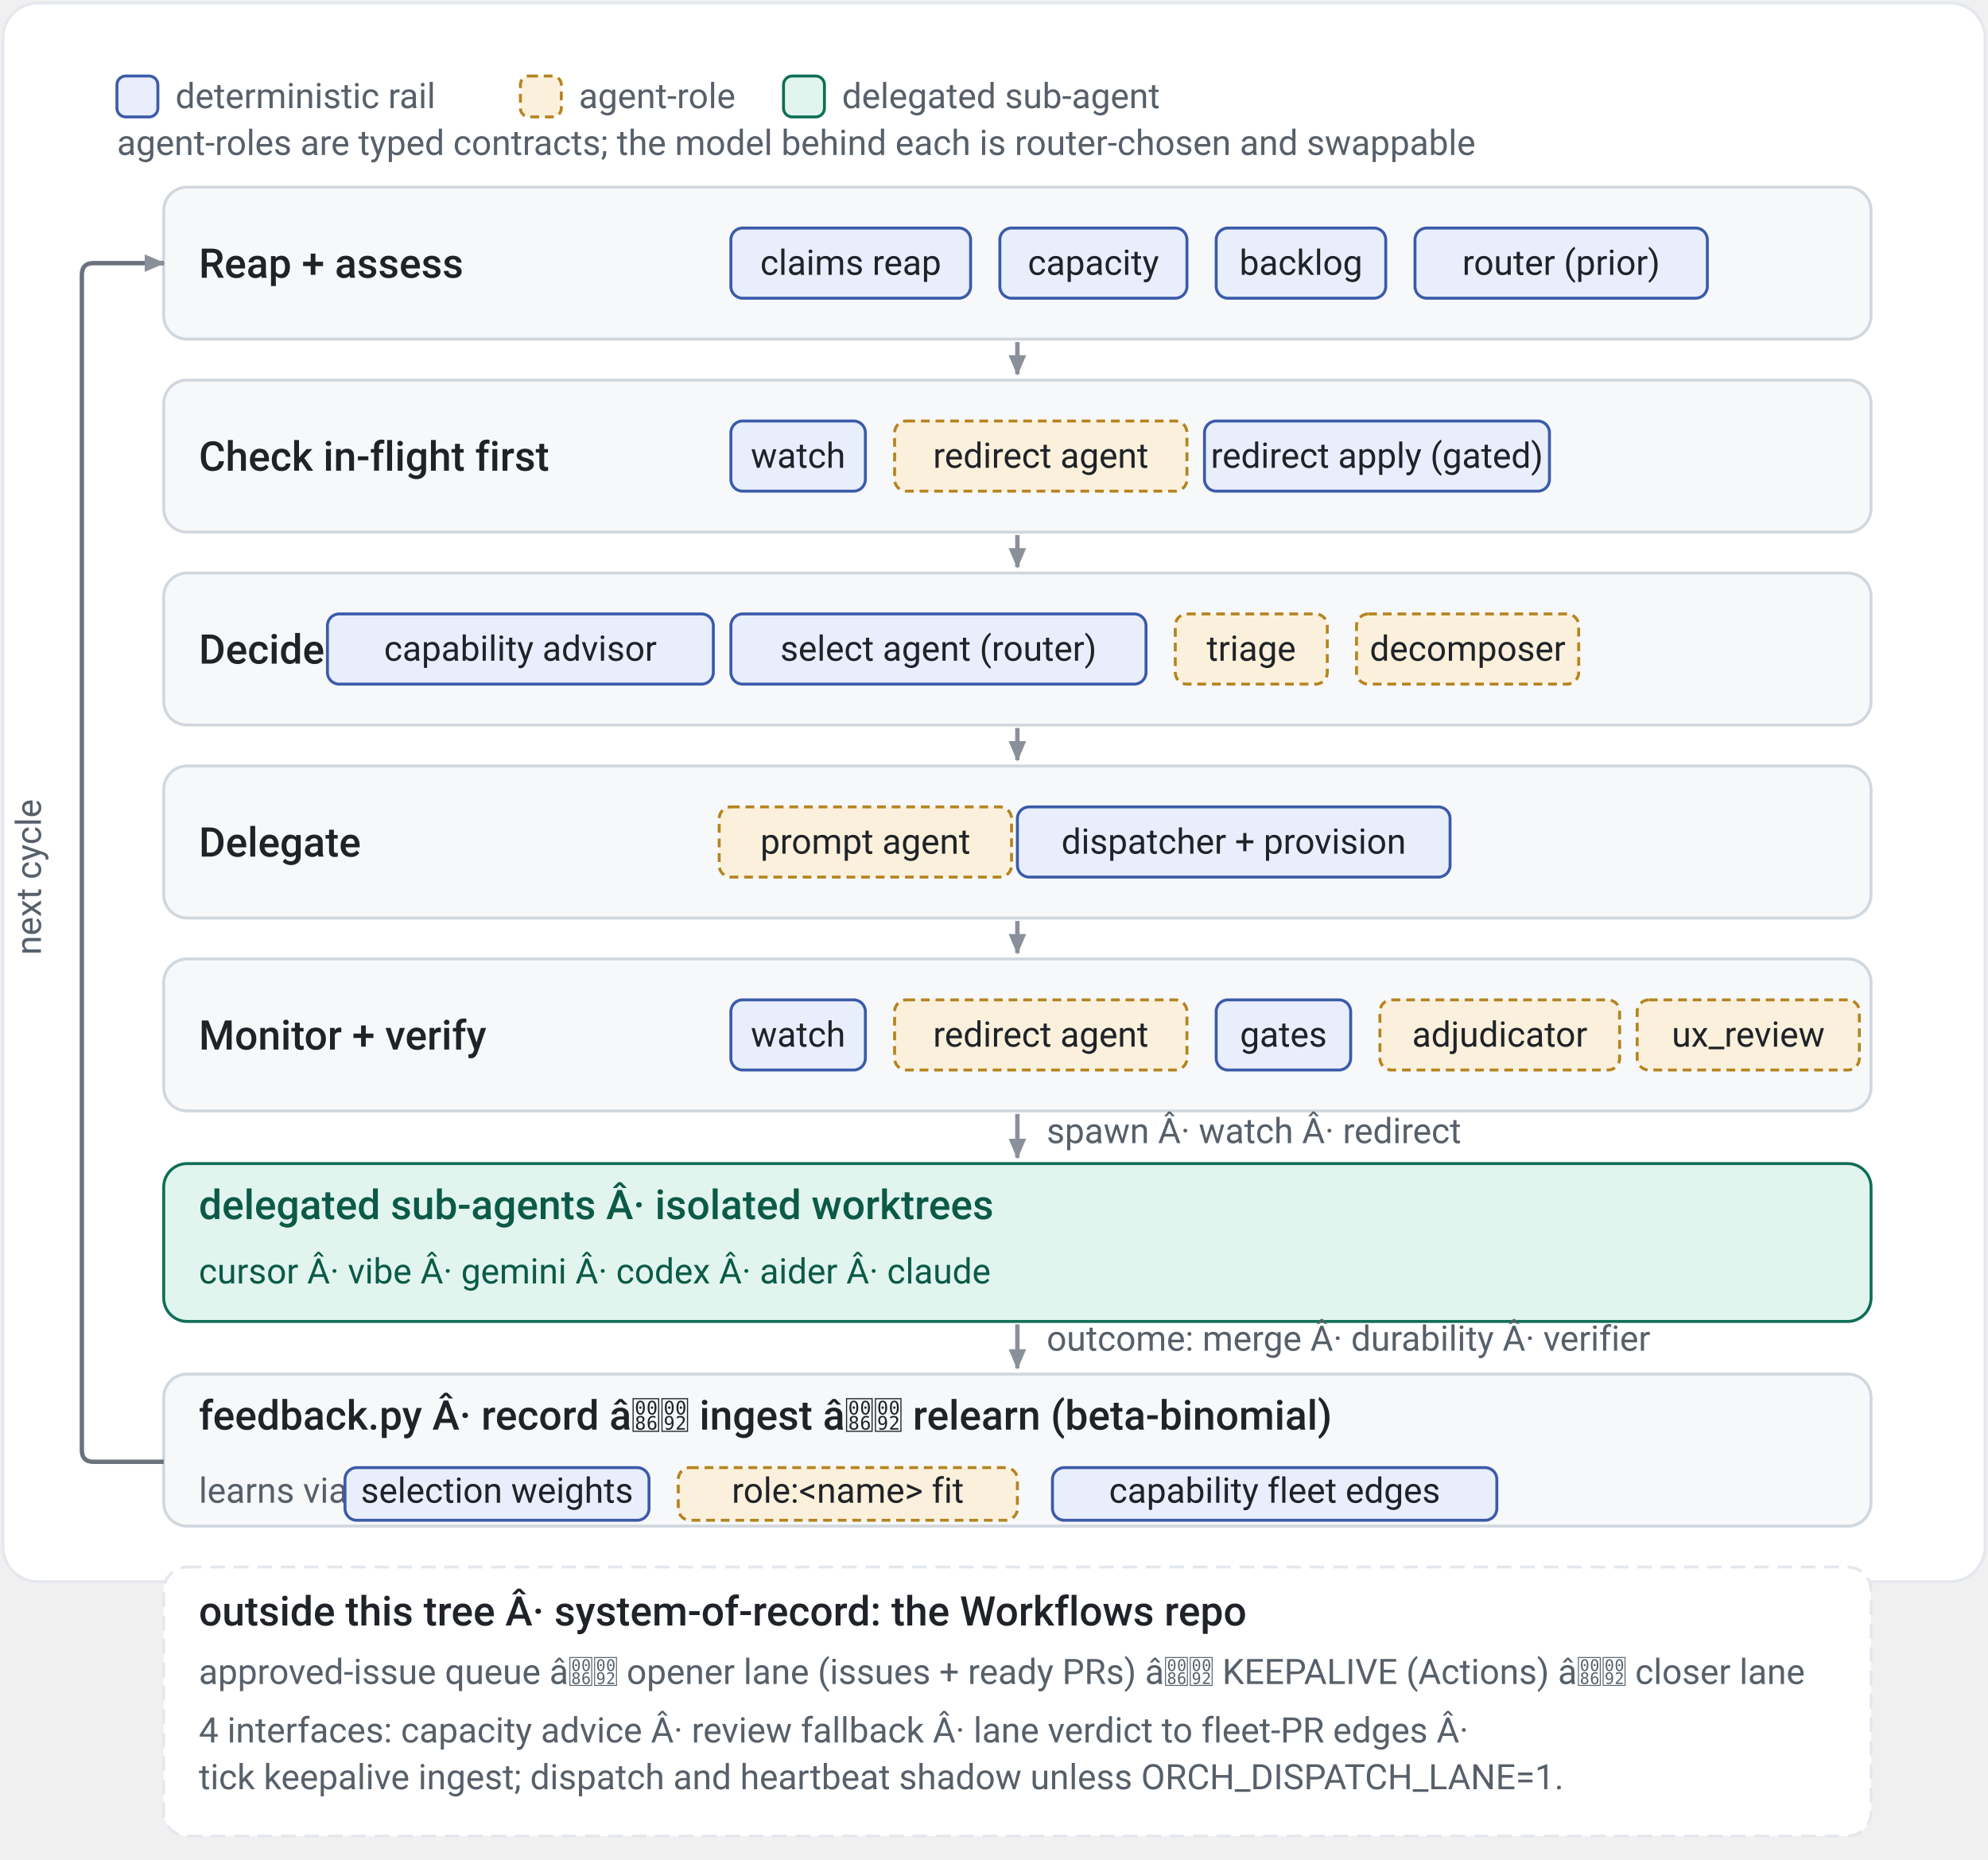
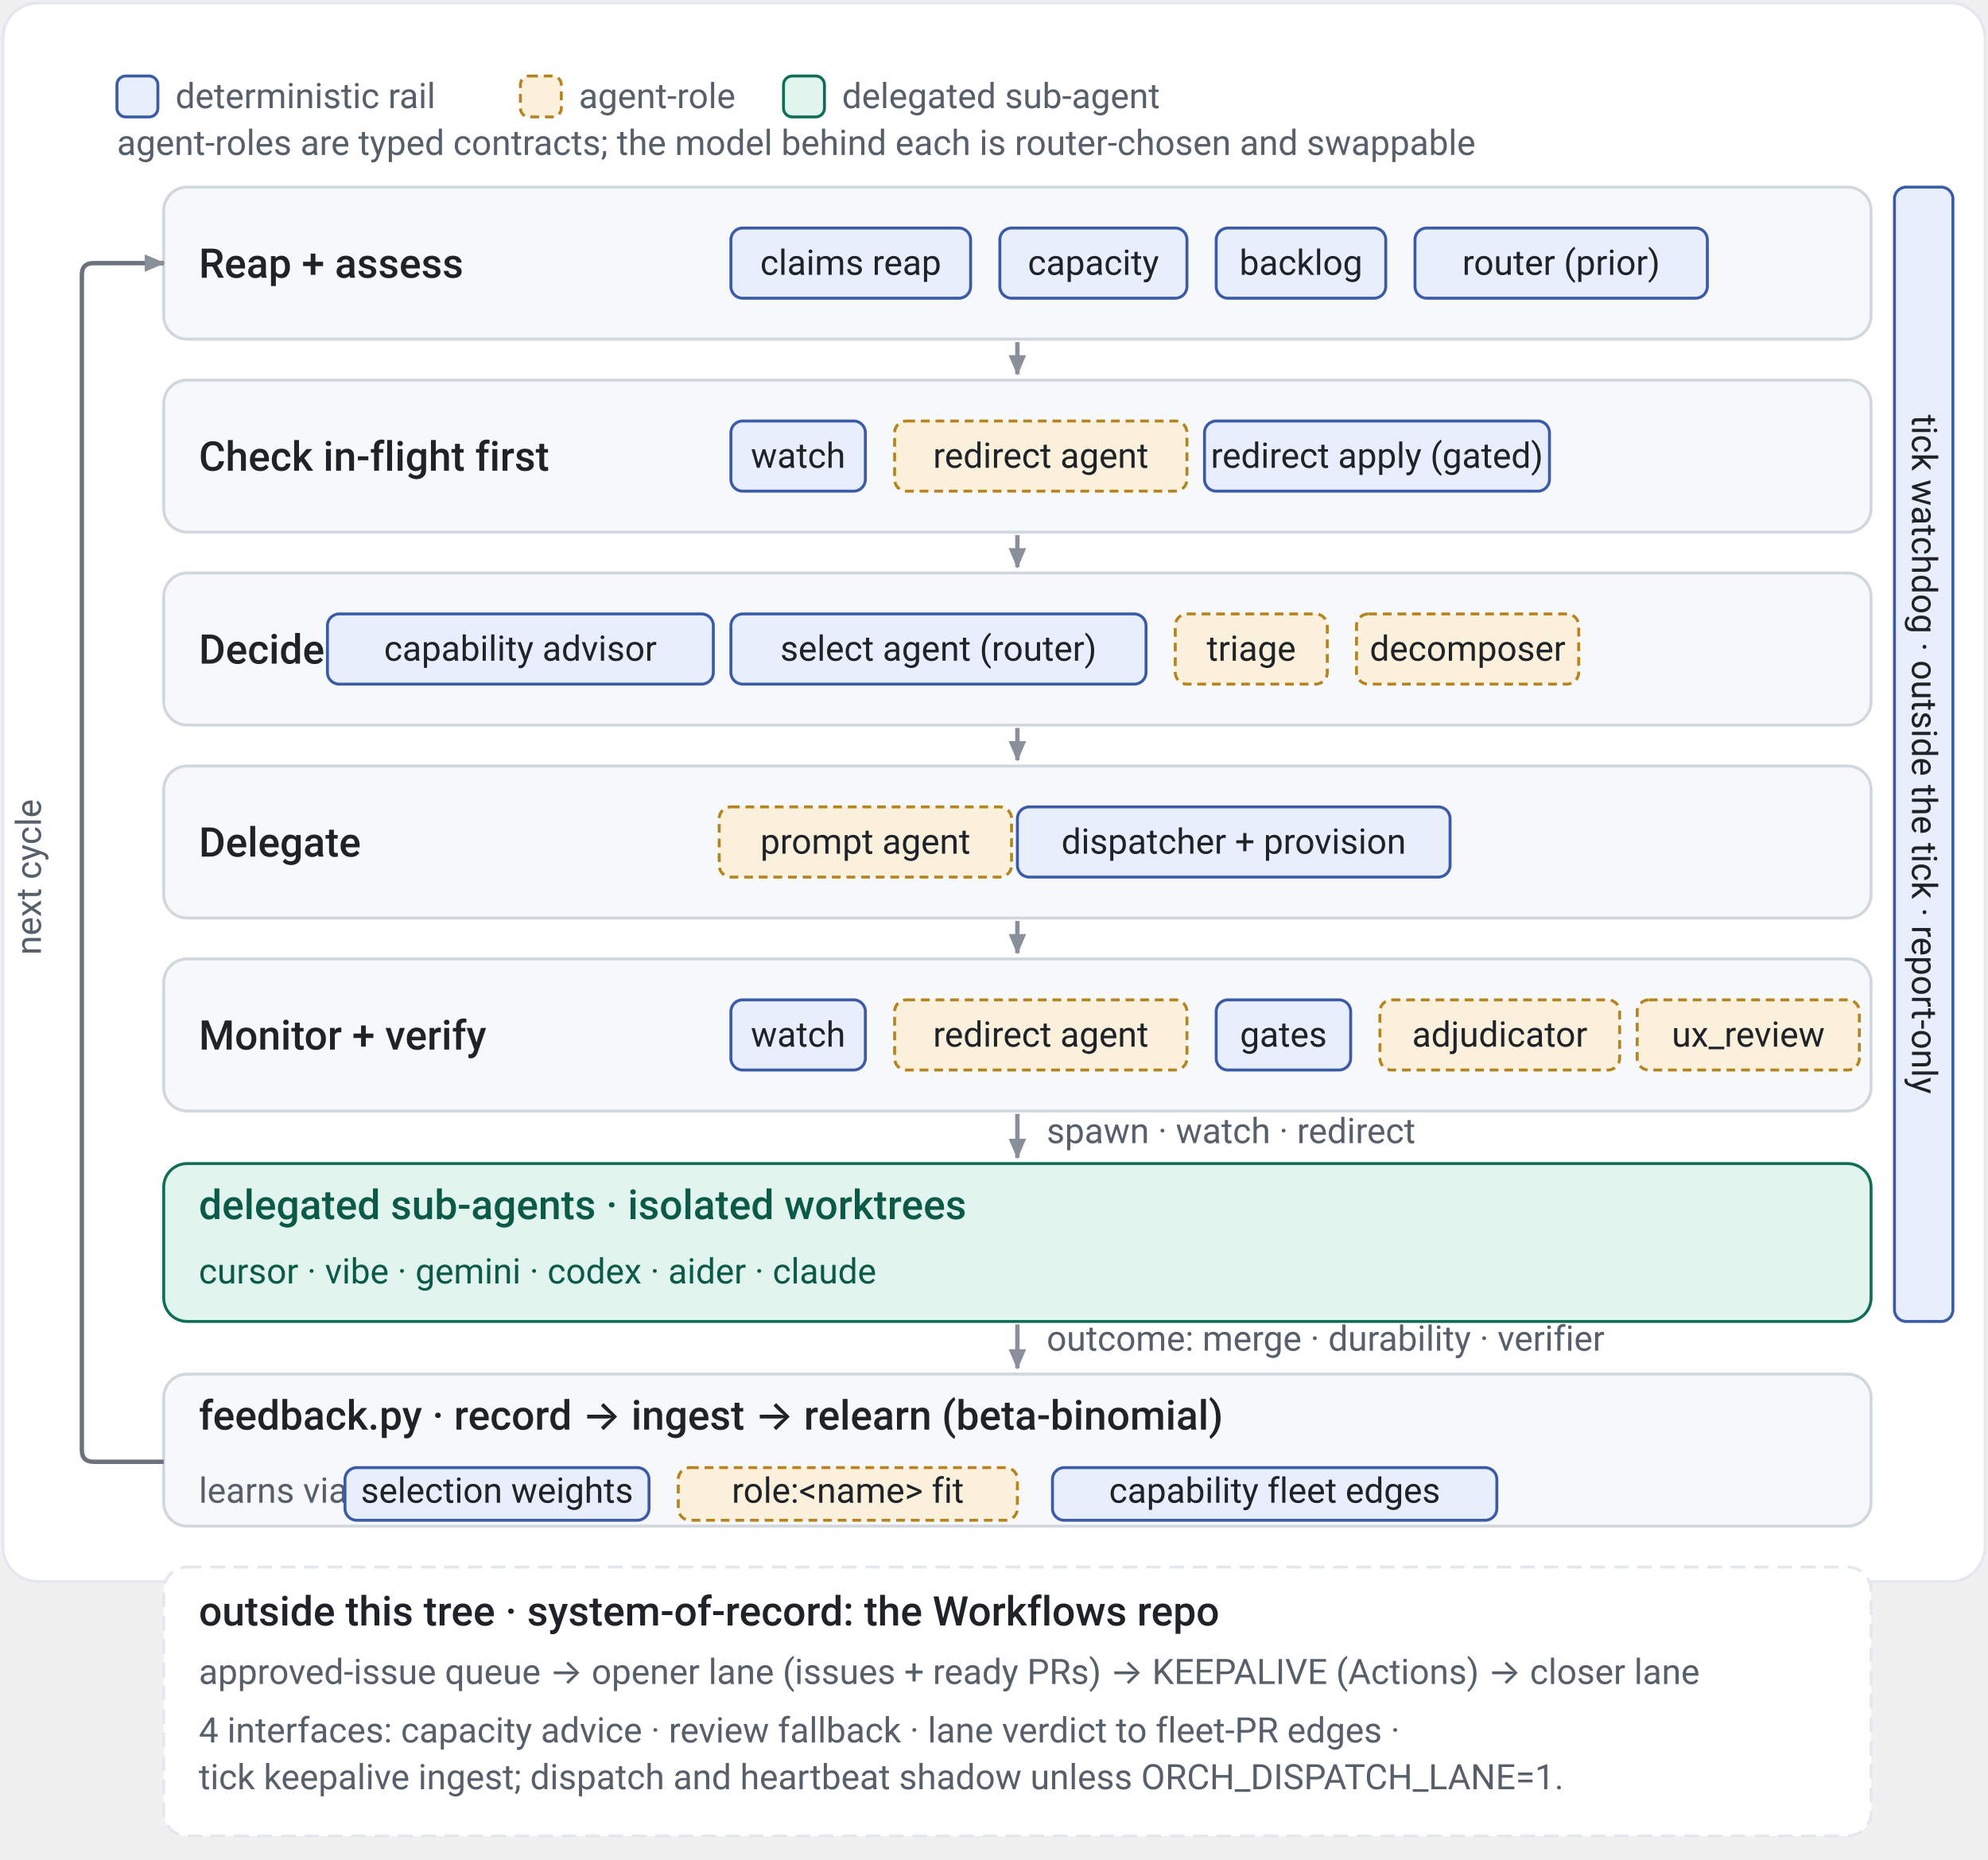
<svg xmlns="http://www.w3.org/2000/svg" width="680" viewBox="0 0 680 636" role="img">
  <style>
  .bg{fill:#ffffff;stroke:#e4e8ee;}
  .t,.th,.subhead{font:500 14px ui-sans-serif,system-ui,-apple-system,"Segoe UI",Roboto,sans-serif;fill:#1f2328;}
  .subhead{fill:#0b5a47;}
  .ts{font:400 12px ui-sans-serif,system-ui,-apple-system,"Segoe UI",Roboto,sans-serif;fill:#57606a;}
  .ct{font:400 12px ui-sans-serif,system-ui,-apple-system,"Segoe UI",Roboto,sans-serif;fill:#1f2328;}
  .ctsub{font:400 12px ui-sans-serif,system-ui,-apple-system,"Segoe UI",Roboto,sans-serif;fill:#0b5a47;}
  .stage{fill:#f6f8fa;stroke:#d0d7de;}
  .rail{fill:#e8eefb;stroke:#3b5ba9;}
  .role{fill:#fbf0db;stroke:#b5841f;stroke-dasharray:3 2;}
  .sub{fill:#e1f5ee;stroke:#0f6e56;}
  .arrow{stroke:#8a9099;stroke-width:1.5;fill:none;}
  .return{stroke:#6a737d;stroke-width:1.5;fill:none;}
</style>
  <defs>
    <marker id="ah" markerWidth="9" markerHeight="9" refX="6.5" refY="3" orient="auto" markerUnits="userSpaceOnUse">
      <path d="M0,0 L7,3 L0,6 Z" fill="#8a9099" />
    </marker>
  </defs>
  <rect class="bg" x="1" y="1" width="678" height="540" rx="12" />
  <rect class="rail" x="40" y="26" width="14" height="14" rx="3" />
  <text class="ts" x="60" y="37">deterministic rail</text>
  <rect class="role" x="178" y="26" width="14" height="14" rx="3" />
  <text class="ts" x="198" y="37">agent-role</text>
  <rect class="sub" x="268" y="26" width="14" height="14" rx="3" />
  <text class="ts" x="288" y="37">delegated sub-agent</text>
  <text class="ts" x="40" y="53">agent-roles are typed contracts; the model behind each is router-chosen and swappable</text>
  <rect class="stage" x="56" y="64" width="584" height="52" rx="8" />
  <text class="th" x="68" y="95">Reap + assess</text>
  <rect class="rail" x="250" y="78" width="82" height="24" rx="4" />
  <text class="ct" x="291" y="94" text-anchor="middle">claims reap</text>
  <rect class="rail" x="342" y="78" width="64" height="24" rx="4" />
  <text class="ct" x="374" y="94" text-anchor="middle">capacity</text>
  <rect class="rail" x="416" y="78" width="58" height="24" rx="4" />
  <text class="ct" x="445" y="94" text-anchor="middle">backlog</text>
  <rect class="rail" x="484" y="78" width="100" height="24" rx="4" />
  <text class="ct" x="534" y="94" text-anchor="middle">router (prior)</text>
  <rect class="stage" x="56" y="130" width="584" height="52" rx="8" />
  <text class="th" x="68" y="161">Check in-flight first</text>
  <rect class="rail" x="250" y="144" width="46" height="24" rx="4" />
  <text class="ct" x="273" y="160" text-anchor="middle">watch</text>
  <rect class="role" x="306" y="144" width="100" height="24" rx="4" />
  <text class="ct" x="356" y="160" text-anchor="middle">redirect agent</text>
  <rect class="rail" x="412" y="144" width="118" height="24" rx="4" />
  <text class="ct" x="471" y="160" text-anchor="middle">redirect apply (gated)</text>
  <rect class="stage" x="56" y="196" width="584" height="52" rx="8" />
  <text class="th" x="68" y="227">Decide</text>
  <rect class="rail" x="112" y="210" width="132" height="24" rx="4" />
  <text class="ct" x="178" y="226" text-anchor="middle">capability advisor</text>
  <rect class="rail" x="250" y="210" width="142" height="24" rx="4" />
  <text class="ct" x="321" y="226" text-anchor="middle">select agent (router)</text>
  <rect class="role" x="402" y="210" width="52" height="24" rx="4" />
  <text class="ct" x="428" y="226" text-anchor="middle">triage</text>
  <rect class="role" x="464" y="210" width="76" height="24" rx="4" />
  <text class="ct" x="502" y="226" text-anchor="middle">decomposer</text>
  <rect class="stage" x="56" y="262" width="584" height="52" rx="8" />
  <text class="th" x="68" y="293">Delegate</text>
  <rect class="role" x="246" y="276" width="100" height="24" rx="4" />
  <text class="ct" x="296" y="292" text-anchor="middle">prompt agent</text>
  <rect class="rail" x="348" y="276" width="148" height="24" rx="4" />
  <text class="ct" x="422" y="292" text-anchor="middle">dispatcher + provision</text>
  <rect class="stage" x="56" y="328" width="584" height="52" rx="8" />
  <text class="th" x="68" y="359">Monitor + verify</text>
  <rect class="rail" x="250" y="342" width="46" height="24" rx="4" />
  <text class="ct" x="273" y="358" text-anchor="middle">watch</text>
  <rect class="role" x="306" y="342" width="100" height="24" rx="4" />
  <text class="ct" x="356" y="358" text-anchor="middle">redirect agent</text>
  <rect class="rail" x="416" y="342" width="46" height="24" rx="4" />
  <text class="ct" x="439" y="358" text-anchor="middle">gates</text>
  <rect class="role" x="472" y="342" width="82" height="24" rx="4" />
  <text class="ct" x="513" y="358" text-anchor="middle">adjudicator</text>
  <rect class="role" x="560" y="342" width="76" height="24" rx="4" />
  <text class="ct" x="598" y="358" text-anchor="middle">ux_review</text>
  <line class="arrow" x1="348" y1="117" x2="348" y2="128" marker-end="url(#ah)" />
  <line class="arrow" x1="348" y1="183" x2="348" y2="194" marker-end="url(#ah)" />
  <line class="arrow" x1="348" y1="249" x2="348" y2="260" marker-end="url(#ah)" />
  <line class="arrow" x1="348" y1="315" x2="348" y2="326" marker-end="url(#ah)" />
  <line class="arrow" x1="348" y1="381" x2="348" y2="396" marker-end="url(#ah)" />
-   <text class="ts" x="358" y="391">spawn Â· watch Â· redirect</text>
+   <text class="ts" x="358" y="391">spawn · watch · redirect</text>
  <rect class="sub" x="56" y="398" width="584" height="54" rx="8" />
-   <text class="subhead" x="68" y="417">delegated sub-agents Â· isolated worktrees</text>
-   <text class="ctsub" x="68" y="439">cursor Â· vibe Â· gemini Â· codex Â· aider Â· claude</text>
+   <text class="subhead" x="68" y="417">delegated sub-agents · isolated worktrees</text>
+   <text class="ctsub" x="68" y="439">cursor · vibe · gemini · codex · aider · claude</text>
  <line class="arrow" x1="348" y1="453" x2="348" y2="468" marker-end="url(#ah)" />
-   <text class="ts" x="358" y="462">outcome: merge Â· durability Â· verifier</text>
+   <text class="ts" x="358" y="462">outcome: merge · durability · verifier</text>
  <rect class="stage" x="56" y="470" width="584" height="52" rx="8" />
-   <text class="th" x="68" y="489">feedback.py Â· record â ingest â relearn (beta-binomial)</text>
+   <text class="th" x="68" y="489">feedback.py · record → ingest → relearn (beta-binomial)</text>
  <text class="ts" x="68" y="514">learns via outcomes:</text>
  <rect class="rail" x="118" y="502" width="104" height="18" rx="4" />
  <text class="ct" x="170" y="514" text-anchor="middle">selection weights</text>
  <rect class="role" x="232" y="502" width="116" height="18" rx="4" />
  <text class="ct" x="290" y="514" text-anchor="middle">role:&lt;name&gt; fit</text>
  <rect class="rail" x="360" y="502" width="152" height="18" rx="4" />
  <text class="ct" x="436" y="514" text-anchor="middle">capability fleet edges</text>
  <path class="return" d="M56,500 L32,500 Q28,500 28,496 L28,94 Q28,90 32,90 L56,90" marker-end="url(#ah)" />
  <text class="ts" x="14" y="300" text-anchor="middle" transform="rotate(-90 14 300)">next cycle</text>
+   <rect class="rail" x="648" y="64" width="20" height="388" rx="4" />
+   <text class="ct" x="654" y="258" text-anchor="middle" transform="rotate(90 654 258)">tick watchdog · outside the tick · report-only</text>
  <rect class="bg" x="56" y="536" width="584" height="92" rx="8" stroke-dasharray="5 3" />
-   <text class="th" x="68" y="556">outside this tree Â· system-of-record: the Workflows repo</text>
-   <text class="ts" x="68" y="576">approved-issue queue â opener lane (issues + ready PRs) â KEEPALIVE (Actions) â closer lane</text>
-   <text class="ts" x="68" y="596">4 interfaces: capacity advice Â· review fallback Â· lane verdict to fleet-PR edges Â·</text>
+   <text class="th" x="68" y="556">outside this tree · system-of-record: the Workflows repo</text>
+   <text class="ts" x="68" y="576">approved-issue queue → opener lane (issues + ready PRs) → KEEPALIVE (Actions) → closer lane</text>
+   <text class="ts" x="68" y="596">4 interfaces: capacity advice · review fallback · lane verdict to fleet-PR edges ·</text>
  <text class="ts" x="68" y="612">tick keepalive ingest; dispatch and heartbeat shadow unless ORCH_DISPATCH_LANE=1.</text>
</svg>
